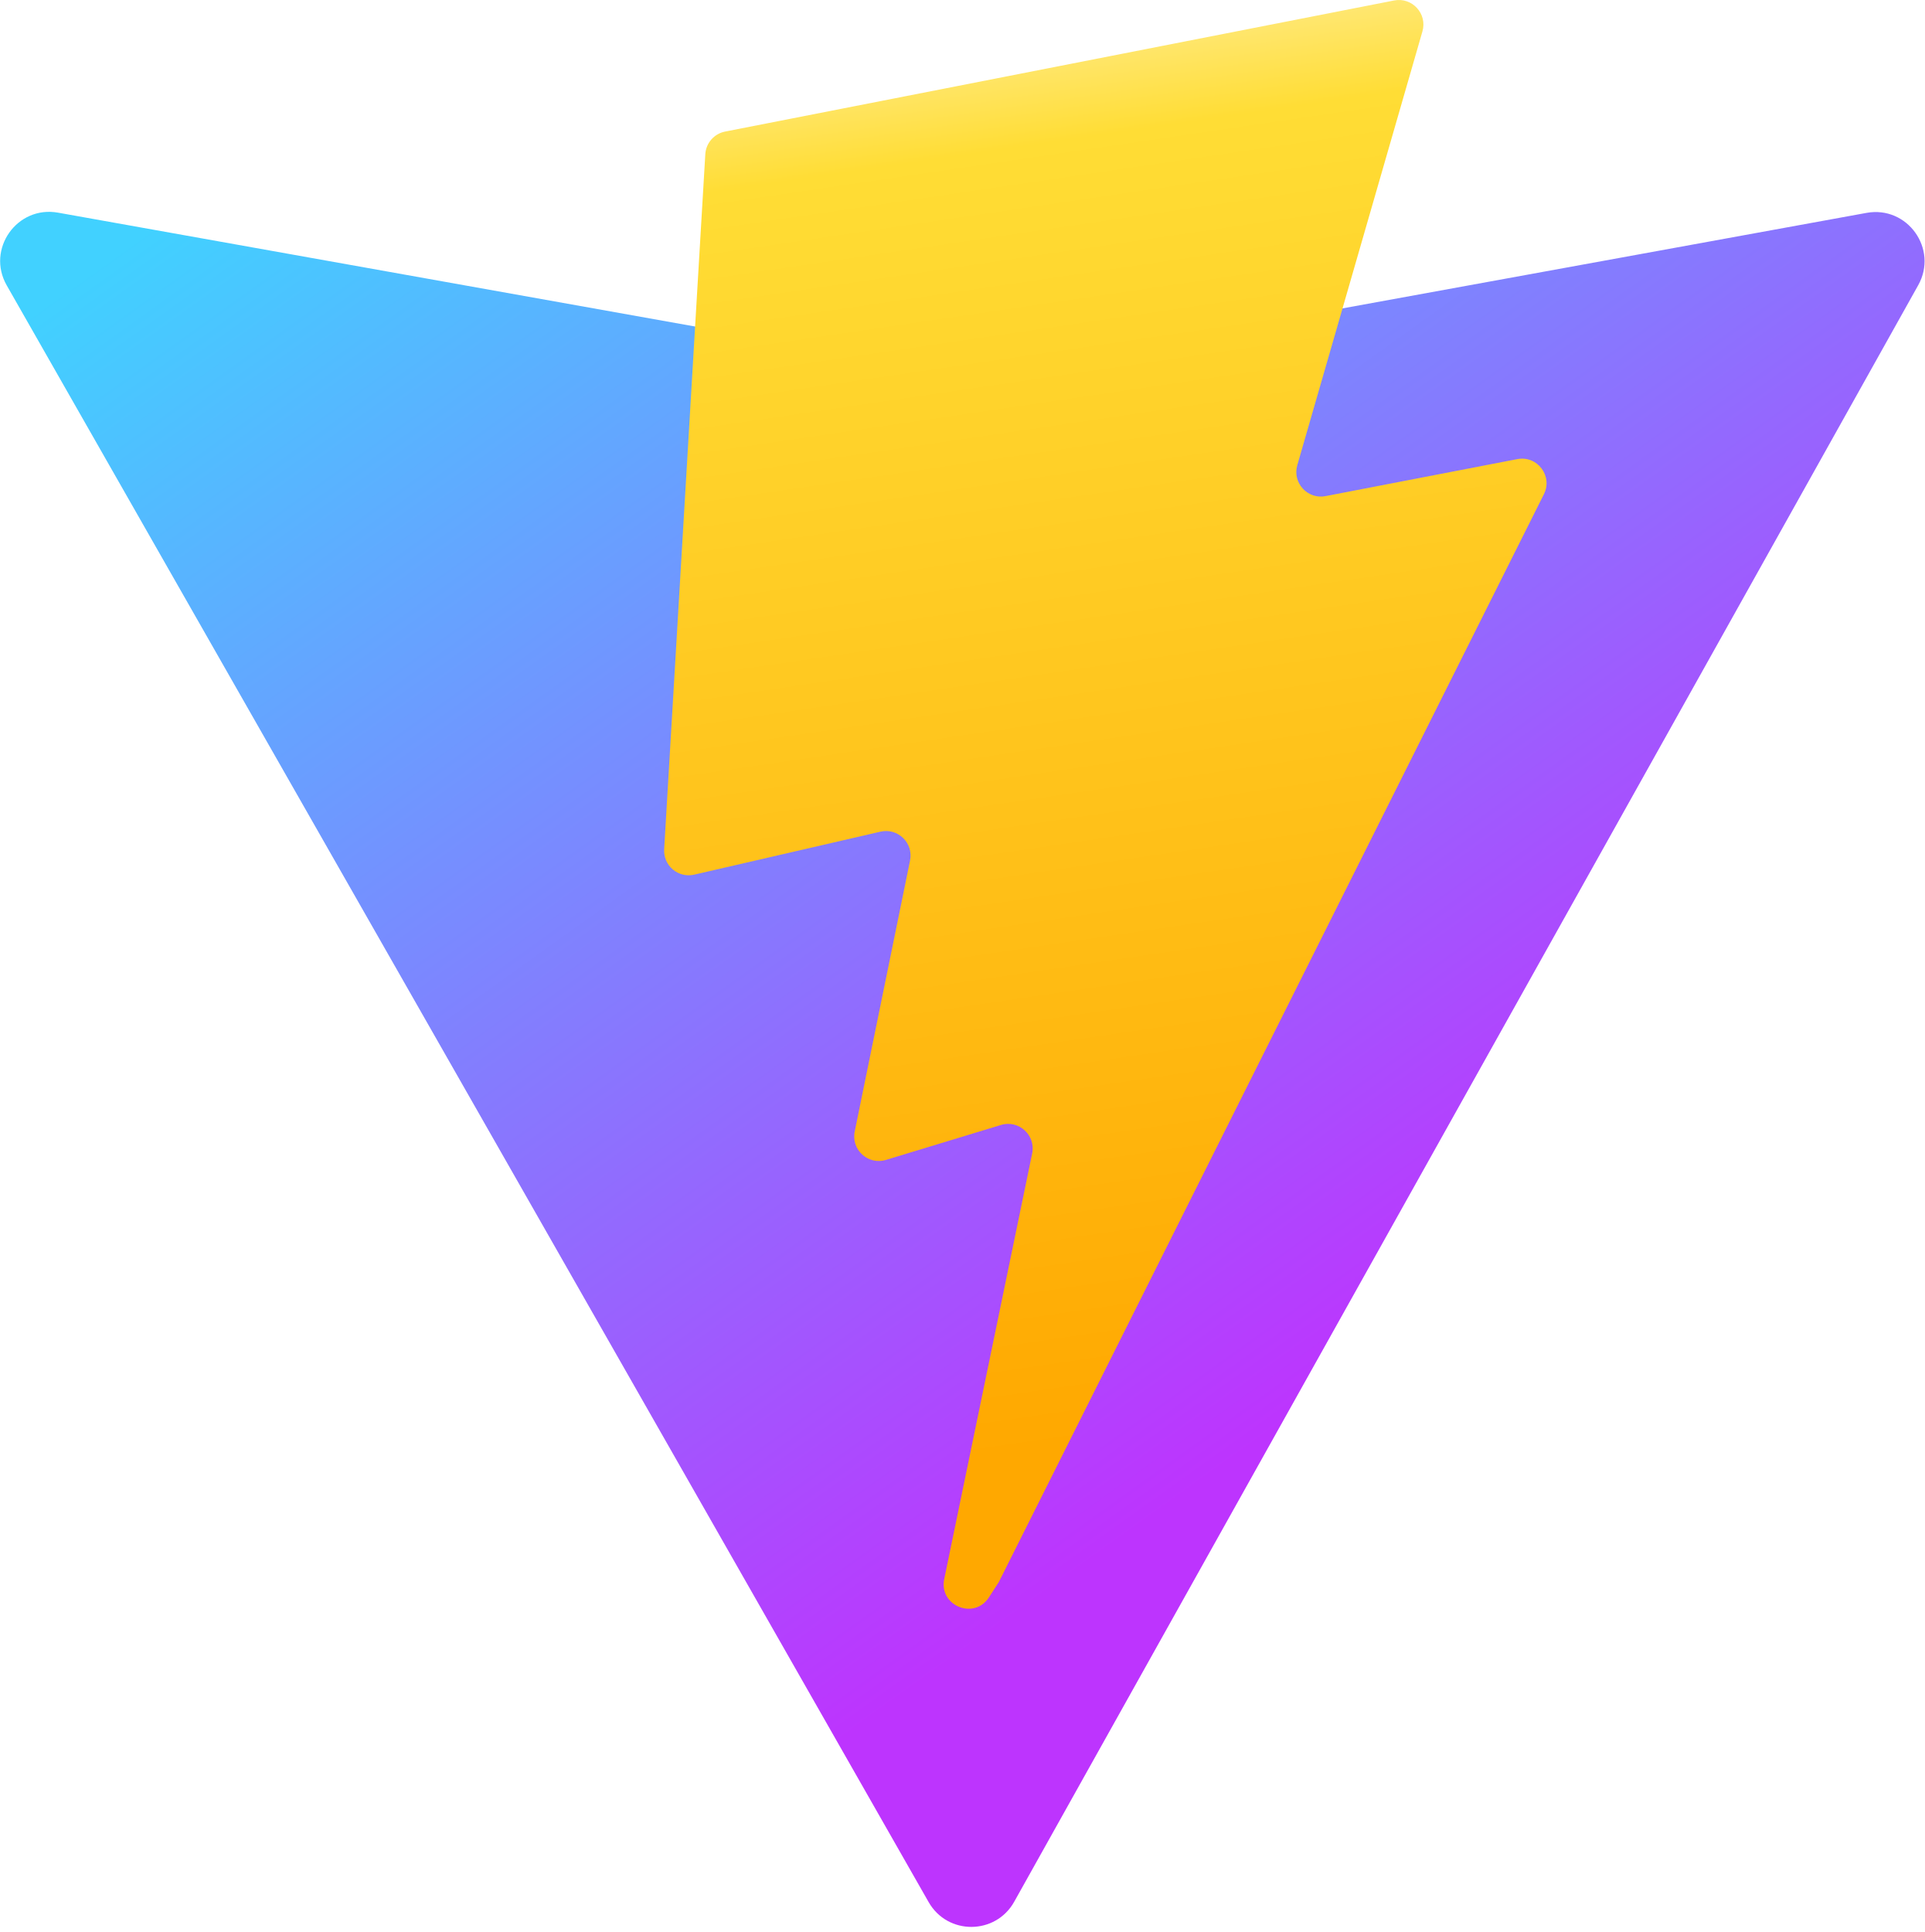
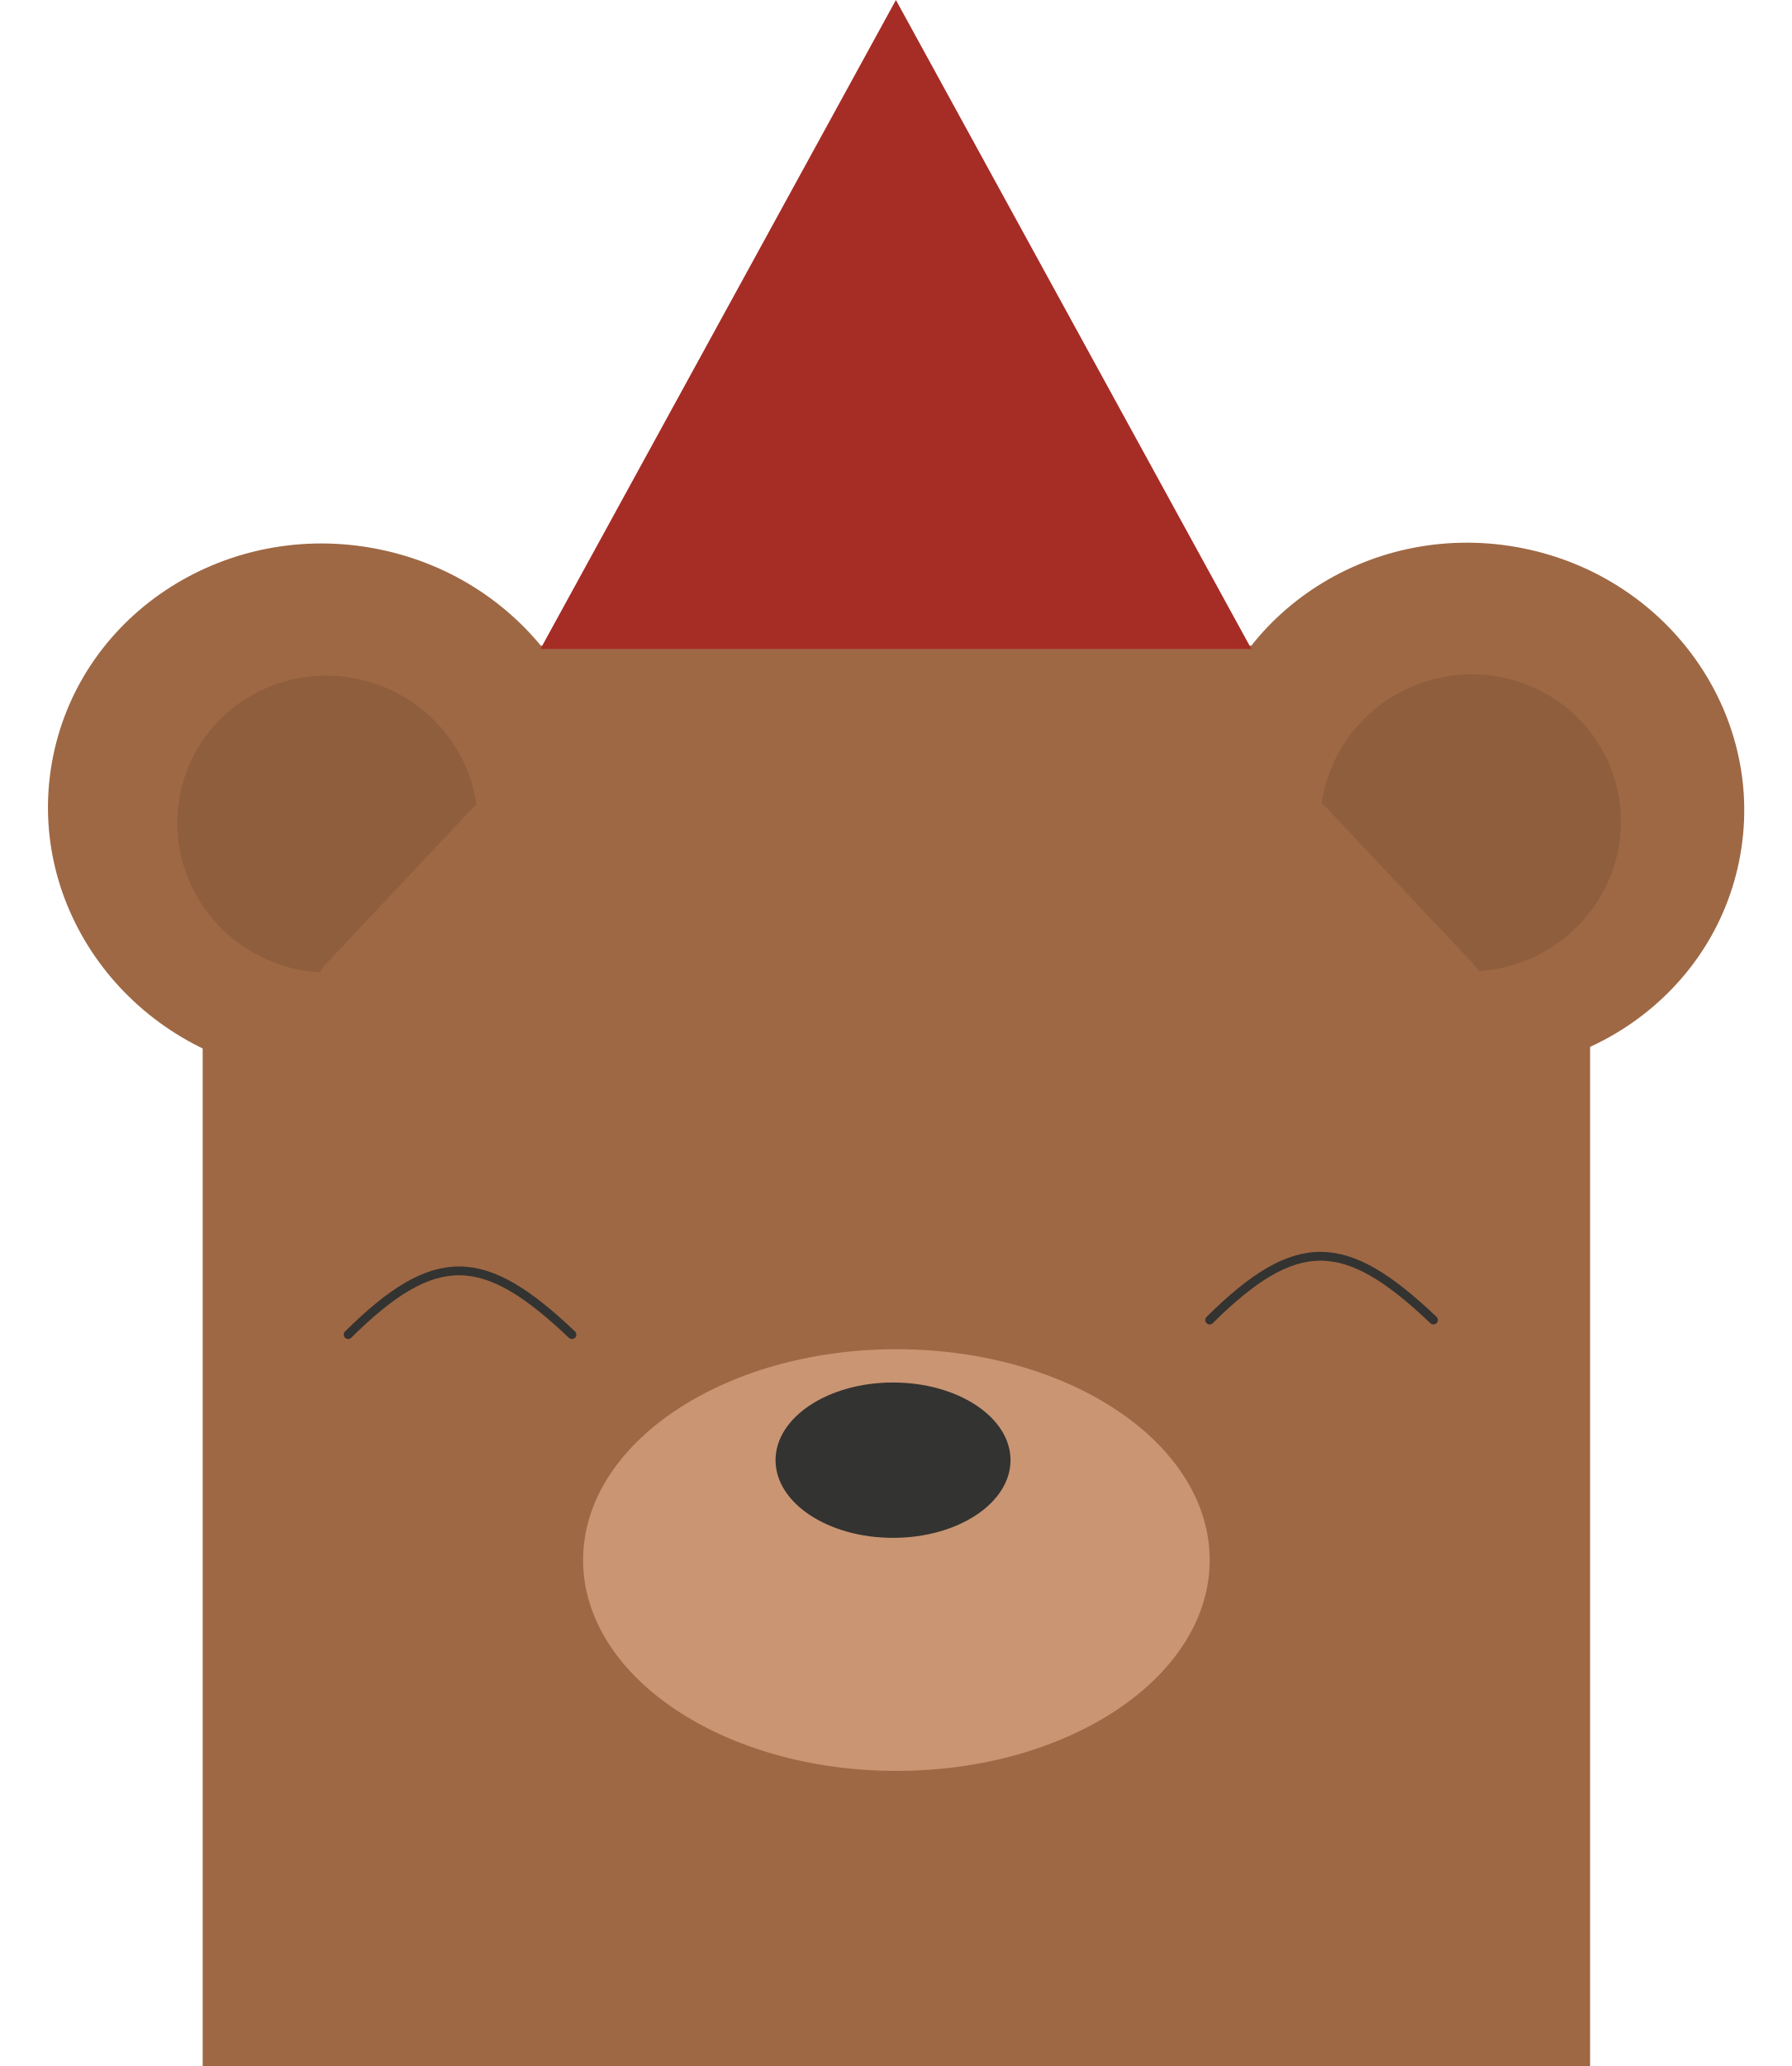
- <svg xmlns="http://www.w3.org/2000/svg" aria-hidden="true" role="img" class="iconify iconify--logos" width="31.88" height="32" preserveAspectRatio="xMidYMid meet" viewBox="0 0 256 257">
-   <defs>
-     <linearGradient id="IconifyId1813088fe1fbc01fb466" x1="-.828%" x2="57.636%" y1="7.652%" y2="78.411%">
-       <stop offset="0%" stop-color="#41D1FF" />
-       <stop offset="100%" stop-color="#BD34FE" />
-     </linearGradient>
-     <linearGradient id="IconifyId1813088fe1fbc01fb467" x1="43.376%" x2="50.316%" y1="2.242%" y2="89.03%">
-       <stop offset="0%" stop-color="#FFEA83" />
-       <stop offset="8.333%" stop-color="#FFDD35" />
-       <stop offset="100%" stop-color="#FFA800" />
-     </linearGradient>
-   </defs>
-   <path fill="url(#IconifyId1813088fe1fbc01fb466)" d="M255.153 37.938L134.897 252.976c-2.483 4.44-8.862 4.466-11.382.048L.875 37.958c-2.746-4.814 1.371-10.646 6.827-9.67l120.385 21.517a6.537 6.537 0 0 0 2.322-.004l117.867-21.483c5.438-.991 9.574 4.796 6.877 9.62Z" />
-   <path fill="url(#IconifyId1813088fe1fbc01fb467)" d="M185.432.063L96.44 17.501a3.268 3.268 0 0 0-2.634 3.014l-5.474 92.456a3.268 3.268 0 0 0 3.997 3.378l24.777-5.718c2.318-.535 4.413 1.507 3.936 3.838l-7.361 36.047c-.495 2.426 1.782 4.5 4.151 3.78l15.304-4.649c2.372-.72 4.652 1.36 4.15 3.788l-11.698 56.621c-.732 3.542 3.979 5.473 5.943 2.437l1.313-2.028l72.516-144.72c1.215-2.423-.88-5.186-3.54-4.672l-25.505 4.922c-2.396.462-4.435-1.77-3.759-4.114l16.646-57.705c.677-2.35-1.37-4.583-3.769-4.113Z" />
+ <svg xmlns="http://www.w3.org/2000/svg" width="203" height="234" viewBox="0 0 203 234" fill="none">
+   <rect x="22.962" y="73.13" width="157.182" height="160.878" fill="#9E6844" />
+   <ellipse cx="101.553" cy="176.695" rx="35.493" ry="23.88" fill="#CA9573" />
+   <ellipse cx="101.173" cy="165.383" rx="13.31" ry="8.798" fill="#333331" />
+   <path d="M39.441 151.161C49.351 141.344 54.879 141.732 64.793 151.161" stroke="#333331" stroke-linecap="round" />
+   <path d="M137.046 149.508C146.956 139.69 152.484 140.079 162.398 149.508" stroke="#333331" stroke-linecap="round" />
+   <ellipse cx="31.407" cy="30.2" rx="31.407" ry="30.2" transform="matrix(0.980561 0.196214 -0.199449 0.979908 12.0466 56.0319)" fill="#9E6844" />
+   <ellipse cx="31.072" cy="29.967" rx="31.072" ry="29.967" transform="matrix(-0.980561 -0.196214 0.199449 -0.979908 191.046 126.924)" fill="#9E6844" />
+   <path opacity="0.5" fill-rule="evenodd" clip-rule="evenodd" d="M53.992 91.175C53.76 91.332 53.542 91.516 53.342 91.728L36.777 109.354C36.548 109.598 36.357 109.864 36.205 110.145C34.77 110.055 33.323 109.783 31.892 109.315C22.938 106.384 18.019 96.86 20.905 88.043C23.791 79.225 33.39 74.454 42.344 77.385C48.767 79.487 53.113 84.982 53.992 91.175Z" fill="#805336" />
+   <path opacity="0.5" fill-rule="evenodd" clip-rule="evenodd" d="M149.722 91.028C149.954 91.184 150.172 91.369 150.371 91.581L166.941 109.207C167.17 109.451 167.361 109.717 167.513 109.998C168.948 109.908 170.396 109.636 171.827 109.168C180.783 106.237 185.703 96.713 182.816 87.896C179.929 79.078 170.328 74.307 161.372 77.238C154.948 79.34 150.601 84.835 149.722 91.028Z" fill="#805336" />
+   <path d="M101.5 0L141.77 73.5H61.23L101.5 0Z" fill="#A62C26" />
</svg>
